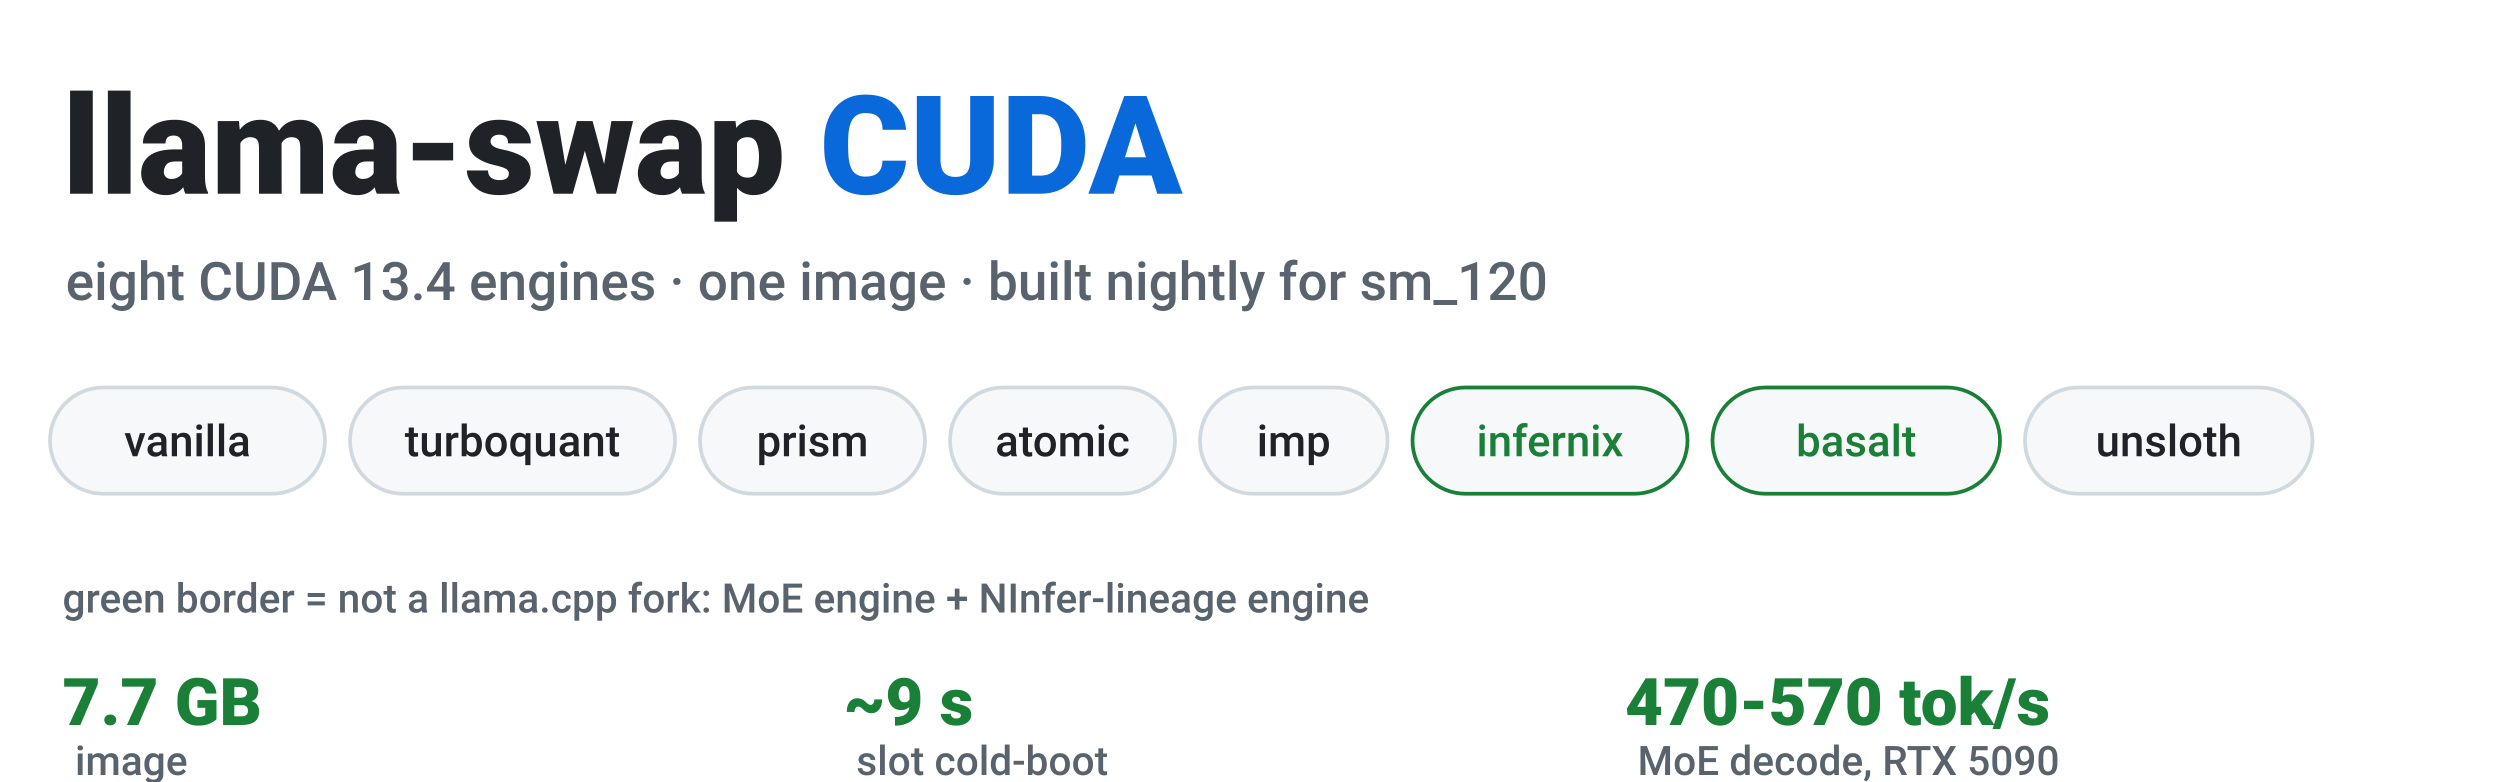
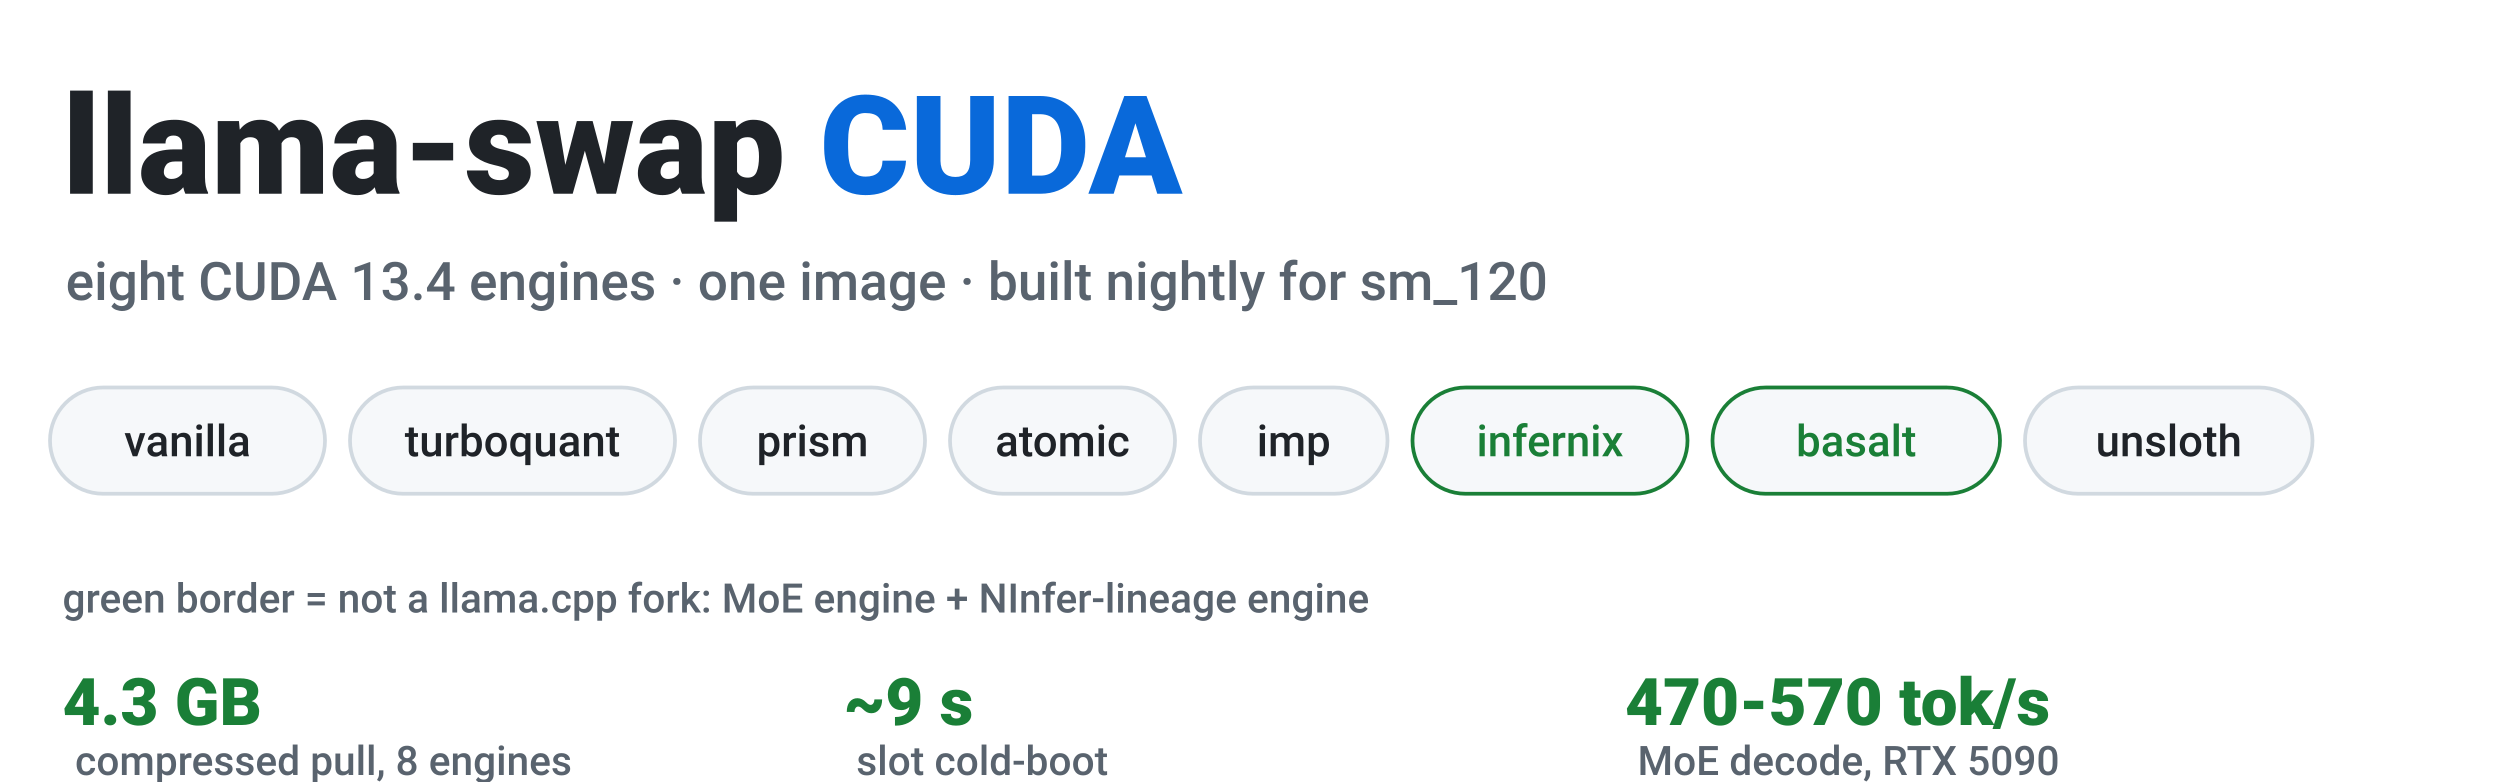
<svg xmlns="http://www.w3.org/2000/svg" viewBox="0 0 800 250" width="800" height="250">
  <style>text{font-family:system-ui,-apple-system,'Segoe UI',Roboto,'Helvetica Neue',Arial,sans-serif}</style>
  <text x="20" y="62" font-size="44" font-weight="800" fill="#1f2328">llama-swap <tspan fill="#0969da">CUDA</tspan>
  </text>
  <text x="21" y="96" font-size="17" font-weight="500" fill="#59636e">eight CUDA 13.4 engines · one image · built nightly for sm_120</text>
  <rect x="16" y="124" width="88" height="34" rx="17" fill="#f6f8fa" stroke="#d1d9e0" stroke-width="1.2" />
  <text x="60.0" y="146" text-anchor="middle" font-size="14" font-weight="500" fill="#1f2328">vanilla</text>
  <rect x="112" y="124" width="104" height="34" rx="17" fill="#f6f8fa" stroke="#d1d9e0" stroke-width="1.2" />
  <text x="164.0" y="146" text-anchor="middle" font-size="14" font-weight="500" fill="#1f2328">turboquant</text>
  <rect x="224" y="124" width="72" height="34" rx="17" fill="#f6f8fa" stroke="#d1d9e0" stroke-width="1.2" />
  <text x="260.0" y="146" text-anchor="middle" font-size="14" font-weight="500" fill="#1f2328">prism</text>
  <rect x="304" y="124" width="72" height="34" rx="17" fill="#f6f8fa" stroke="#d1d9e0" stroke-width="1.2" />
  <text x="340.0" y="146" text-anchor="middle" font-size="14" font-weight="500" fill="#1f2328">atomic</text>
  <rect x="384" y="124" width="60" height="34" rx="17" fill="#f6f8fa" stroke="#d1d9e0" stroke-width="1.2" />
  <text x="414.0" y="146" text-anchor="middle" font-size="14" font-weight="500" fill="#1f2328">imp</text>
  <rect x="452" y="124" width="88" height="34" rx="17" fill="#f6f8fa" stroke="#1a7f37" stroke-width="1.2" />
  <text x="496.0" y="146" text-anchor="middle" font-size="14" font-weight="500" fill="#1a7f37">infernix</text>
  <rect x="548" y="124" width="92" height="34" rx="17" fill="#f6f8fa" stroke="#1a7f37" stroke-width="1.2" />
  <text x="594.0" y="146" text-anchor="middle" font-size="14" font-weight="500" fill="#1a7f37">basalt</text>
  <rect x="648" y="124" width="92" height="34" rx="17" fill="#f6f8fa" stroke="#d1d9e0" stroke-width="1.2" />
  <text x="694.0" y="146" text-anchor="middle" font-size="14" font-weight="500" fill="#1f2328">unsloth</text>
  <text x="20" y="196" font-size="13" font-weight="500" fill="#59636e">green border = not a llama.cpp fork: MoE engine + NInfer-lineage engine</text>
-   <text x="20" y="232" font-size="21" font-weight="800" fill="#1a7f37">7.7 GB</text>
-   <text x="24" y="248" font-size="13" font-weight="500" fill="#59636e">image</text>
+   <text x="20" y="232" font-size="21" font-weight="800" fill="#1a7f37">4.3 GB</text>
+   <text x="24" y="248" font-size="13" font-weight="500" fill="#59636e">compressed pull, 8 engines</text>
  <text x="270" y="232" font-size="21" font-weight="800" fill="#1a7f37">~9 s</text>
  <text x="274" y="248" font-size="13" font-weight="500" fill="#59636e">slot cold-boot</text>
  <text x="520" y="232" font-size="21" font-weight="800" fill="#1a7f37">470-570 tok/s</text>
  <text x="524" y="248" font-size="13" font-weight="500" fill="#59636e">MoE decode, RTX 5090</text>
</svg>
